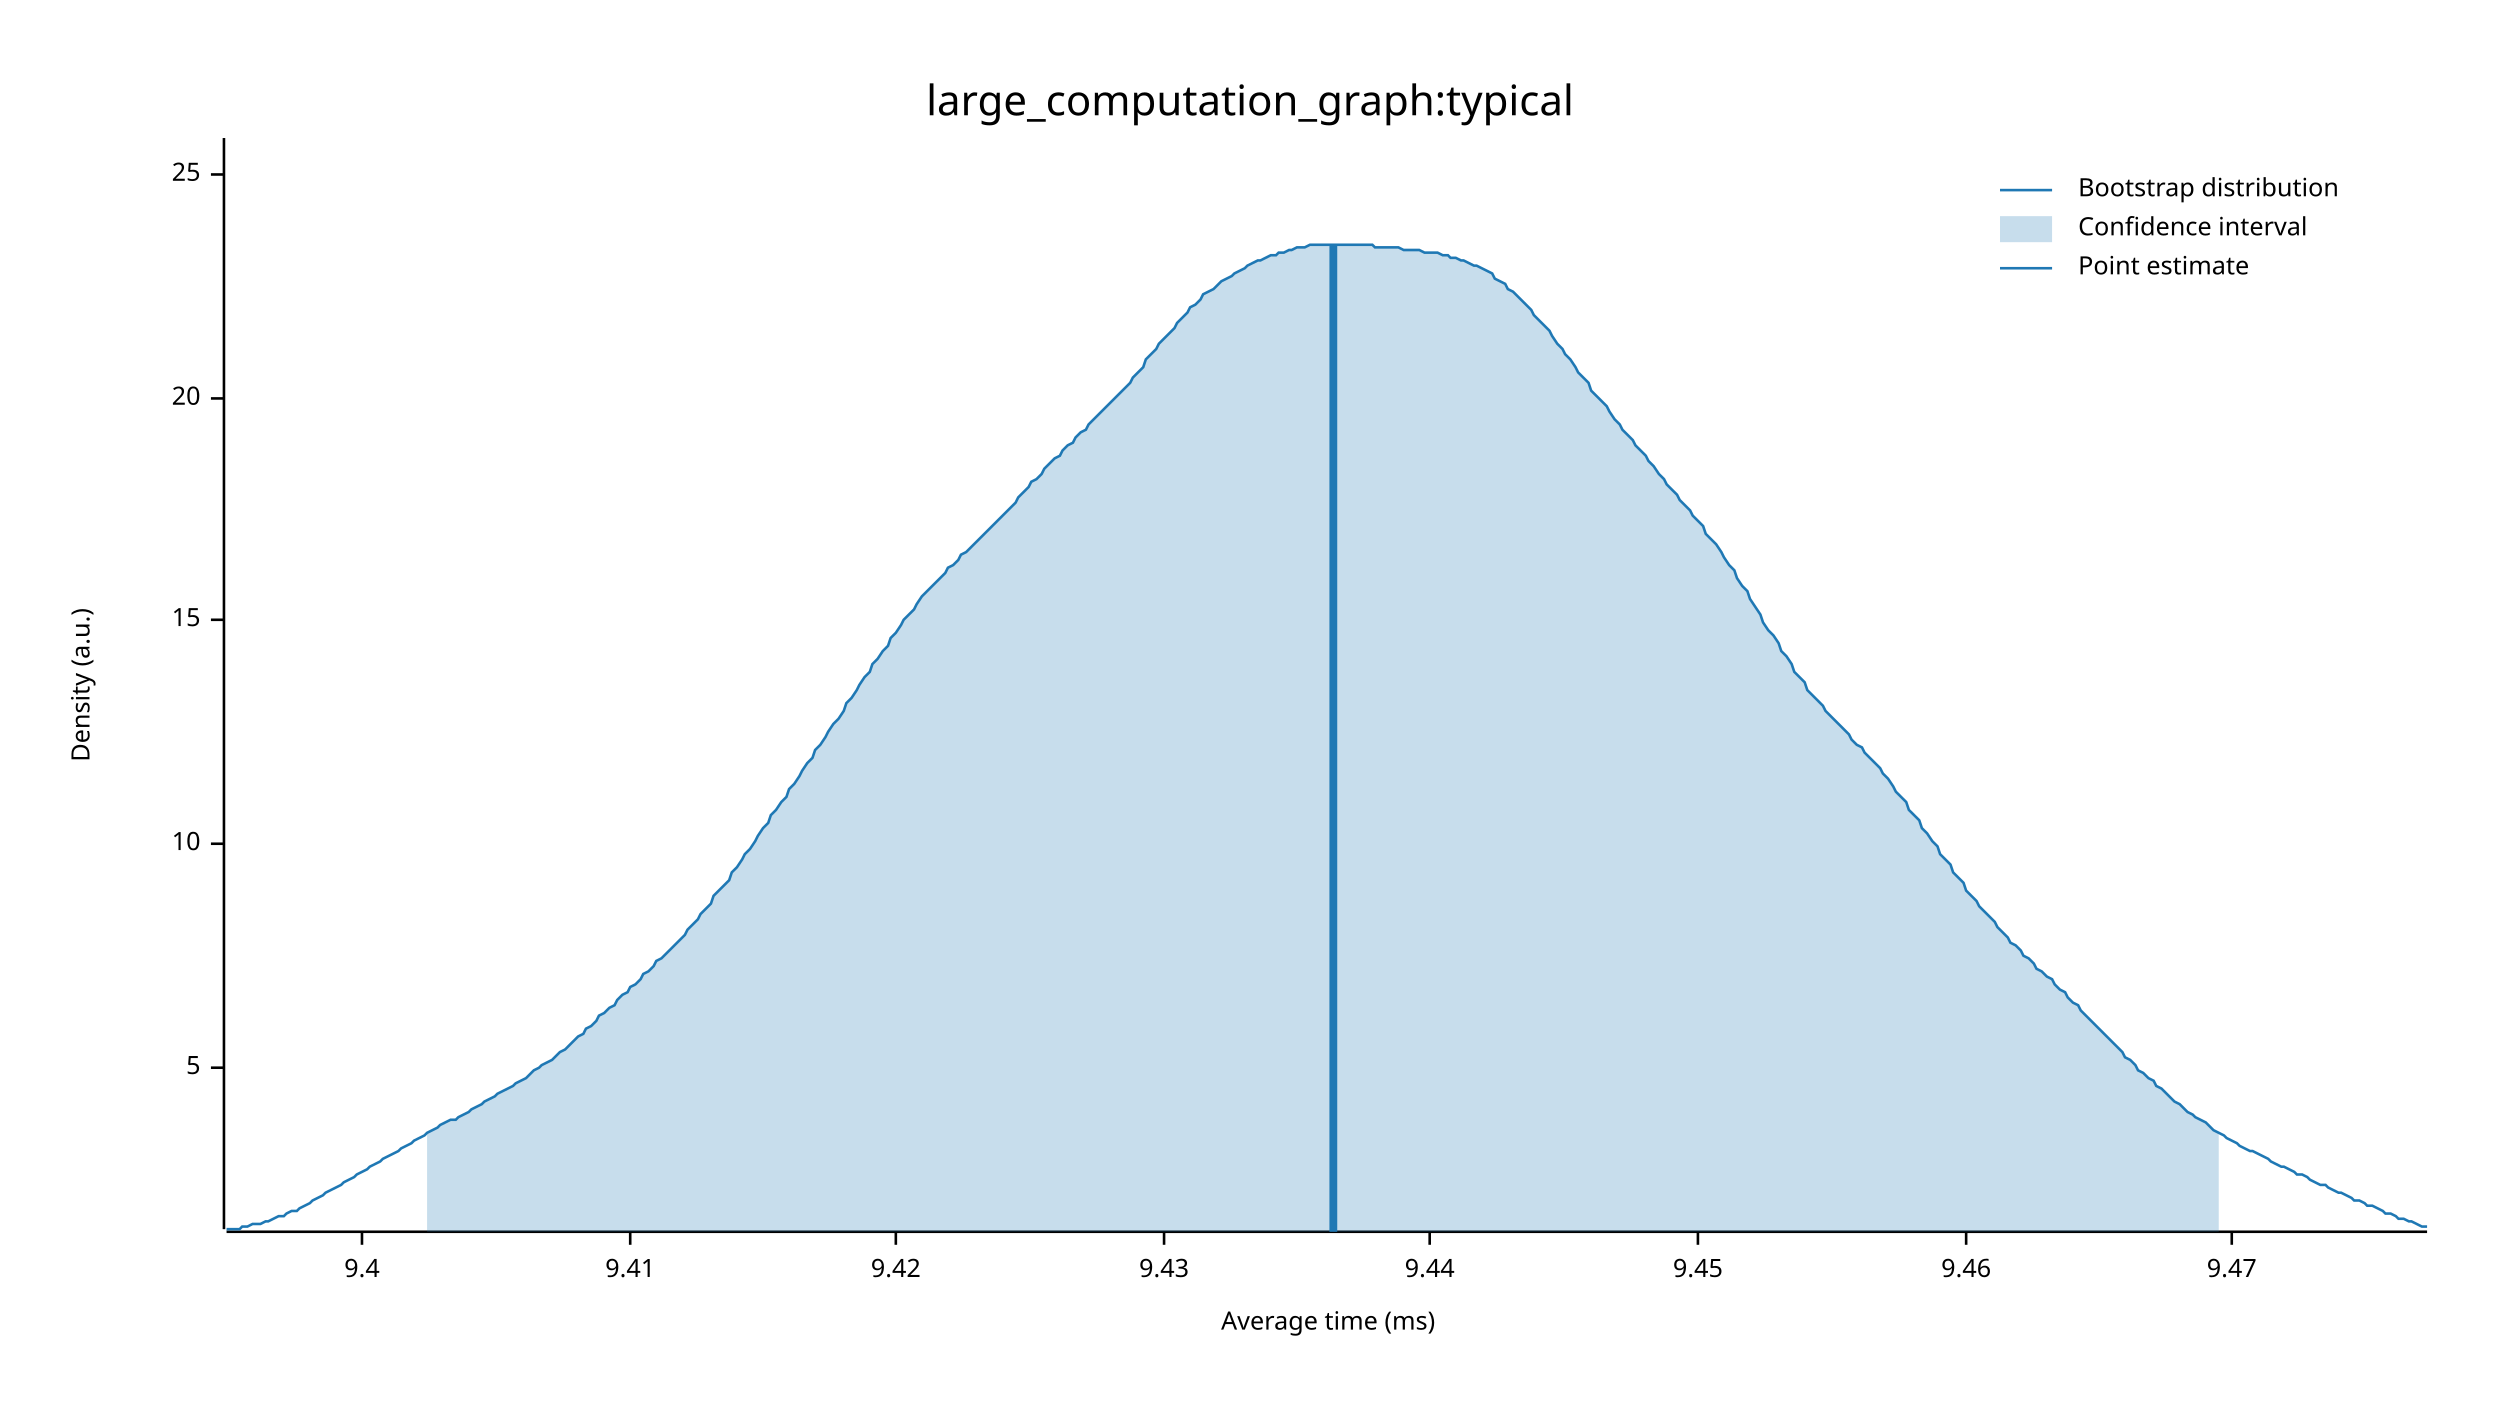
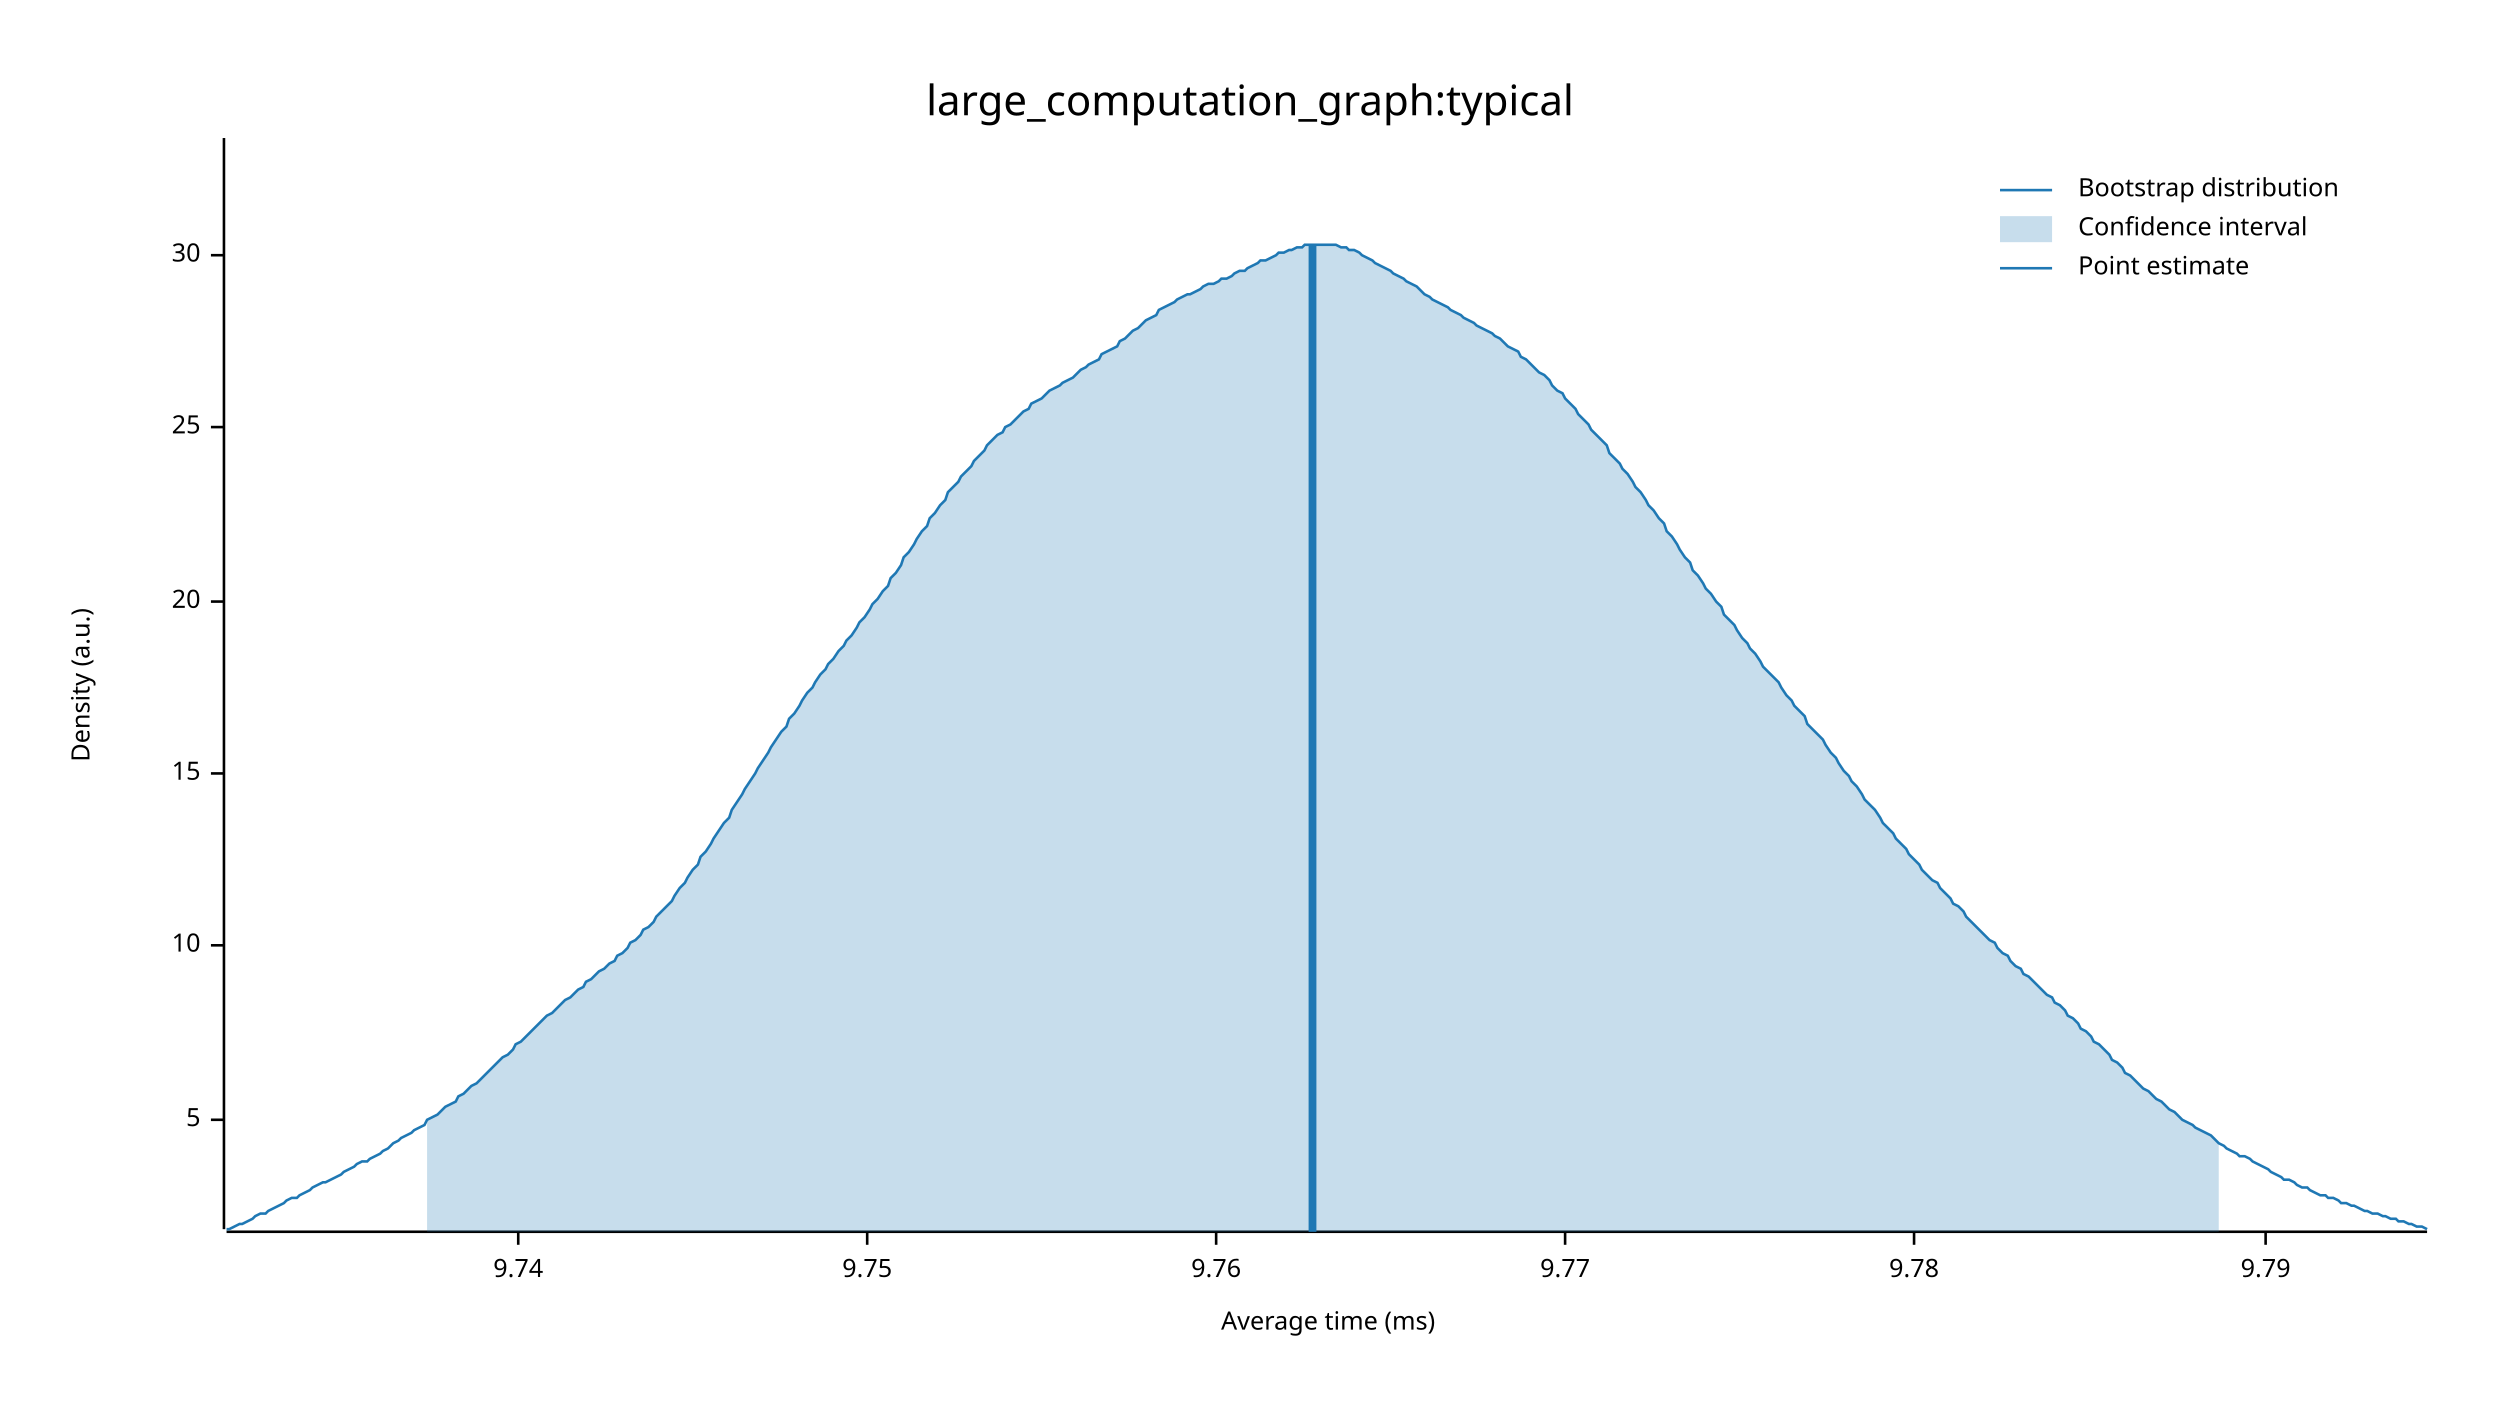
<svg xmlns="http://www.w3.org/2000/svg" width="960" height="540" viewBox="0 0 960 540">
  <text x="480" y="32" dy="0.76em" text-anchor="middle" font-family="sans-serif" font-size="16.129" opacity="1" fill="#000000">
large_computation_graph:typical
</text>
  <text x="27" y="263" dy="0.76em" text-anchor="middle" font-family="sans-serif" font-size="9.677" opacity="1" fill="#000000" transform="rotate(270, 27, 263)">
Density (a.u.)
</text>
  <text x="510" y="513" dy="-0.5ex" text-anchor="middle" font-family="sans-serif" font-size="9.677" opacity="1" fill="#000000">
Average time (ms)
</text>
  <polyline fill="none" opacity="1" stroke="#000000" stroke-width="1" points="86,53 86,472 " />
-   <text x="77" y="410" dy="0.5ex" text-anchor="end" font-family="sans-serif" font-size="9.677" opacity="1" fill="#000000">
+   <text x="77" y="430" dy="0.5ex" text-anchor="end" font-family="sans-serif" font-size="9.677" opacity="1" fill="#000000">
5
</text>
-   <polyline fill="none" opacity="1" stroke="#000000" stroke-width="1" points="81,410 86,410 " />
-   <text x="77" y="324" dy="0.5ex" text-anchor="end" font-family="sans-serif" font-size="9.677" opacity="1" fill="#000000">
+   <polyline fill="none" opacity="1" stroke="#000000" stroke-width="1" points="81,430 86,430 " />
+   <text x="77" y="363" dy="0.5ex" text-anchor="end" font-family="sans-serif" font-size="9.677" opacity="1" fill="#000000">
10
</text>
-   <polyline fill="none" opacity="1" stroke="#000000" stroke-width="1" points="81,324 86,324 " />
-   <text x="77" y="238" dy="0.5ex" text-anchor="end" font-family="sans-serif" font-size="9.677" opacity="1" fill="#000000">
+   <polyline fill="none" opacity="1" stroke="#000000" stroke-width="1" points="81,363 86,363 " />
+   <text x="77" y="297" dy="0.5ex" text-anchor="end" font-family="sans-serif" font-size="9.677" opacity="1" fill="#000000">
15
</text>
-   <polyline fill="none" opacity="1" stroke="#000000" stroke-width="1" points="81,238 86,238 " />
-   <text x="77" y="153" dy="0.5ex" text-anchor="end" font-family="sans-serif" font-size="9.677" opacity="1" fill="#000000">
+   <polyline fill="none" opacity="1" stroke="#000000" stroke-width="1" points="81,297 86,297 " />
+   <text x="77" y="231" dy="0.5ex" text-anchor="end" font-family="sans-serif" font-size="9.677" opacity="1" fill="#000000">
20
</text>
-   <polyline fill="none" opacity="1" stroke="#000000" stroke-width="1" points="81,153 86,153 " />
-   <text x="77" y="67" dy="0.5ex" text-anchor="end" font-family="sans-serif" font-size="9.677" opacity="1" fill="#000000">
+   <polyline fill="none" opacity="1" stroke="#000000" stroke-width="1" points="81,231 86,231 " />
+   <text x="77" y="164" dy="0.5ex" text-anchor="end" font-family="sans-serif" font-size="9.677" opacity="1" fill="#000000">
25
</text>
-   <polyline fill="none" opacity="1" stroke="#000000" stroke-width="1" points="81,67 86,67 " />
+   <polyline fill="none" opacity="1" stroke="#000000" stroke-width="1" points="81,164 86,164 " />
+   <text x="77" y="98" dy="0.5ex" text-anchor="end" font-family="sans-serif" font-size="9.677" opacity="1" fill="#000000">
+ 30
+ </text>
+   <polyline fill="none" opacity="1" stroke="#000000" stroke-width="1" points="81,98 86,98 " />
  <polyline fill="none" opacity="1" stroke="#000000" stroke-width="1" points="87,473 932,473 " />
-   <text x="139" y="483" dy="0.76em" text-anchor="middle" font-family="sans-serif" font-size="9.677" opacity="1" fill="#000000">
- 9.4
+   <text x="199" y="483" dy="0.76em" text-anchor="middle" font-family="sans-serif" font-size="9.677" opacity="1" fill="#000000">
+ 9.74
</text>
-   <polyline fill="none" opacity="1" stroke="#000000" stroke-width="1" points="139,473 139,478 " />
-   <text x="242" y="483" dy="0.76em" text-anchor="middle" font-family="sans-serif" font-size="9.677" opacity="1" fill="#000000">
- 9.41
+   <polyline fill="none" opacity="1" stroke="#000000" stroke-width="1" points="199,473 199,478 " />
+   <text x="333" y="483" dy="0.76em" text-anchor="middle" font-family="sans-serif" font-size="9.677" opacity="1" fill="#000000">
+ 9.75
</text>
-   <polyline fill="none" opacity="1" stroke="#000000" stroke-width="1" points="242,473 242,478 " />
-   <text x="344" y="483" dy="0.76em" text-anchor="middle" font-family="sans-serif" font-size="9.677" opacity="1" fill="#000000">
- 9.42
+   <polyline fill="none" opacity="1" stroke="#000000" stroke-width="1" points="333,473 333,478 " />
+   <text x="467" y="483" dy="0.76em" text-anchor="middle" font-family="sans-serif" font-size="9.677" opacity="1" fill="#000000">
+ 9.76
</text>
-   <polyline fill="none" opacity="1" stroke="#000000" stroke-width="1" points="344,473 344,478 " />
-   <text x="447" y="483" dy="0.76em" text-anchor="middle" font-family="sans-serif" font-size="9.677" opacity="1" fill="#000000">
- 9.43
+   <polyline fill="none" opacity="1" stroke="#000000" stroke-width="1" points="467,473 467,478 " />
+   <text x="601" y="483" dy="0.76em" text-anchor="middle" font-family="sans-serif" font-size="9.677" opacity="1" fill="#000000">
+ 9.77
</text>
-   <polyline fill="none" opacity="1" stroke="#000000" stroke-width="1" points="447,473 447,478 " />
-   <text x="549" y="483" dy="0.76em" text-anchor="middle" font-family="sans-serif" font-size="9.677" opacity="1" fill="#000000">
- 9.44
+   <polyline fill="none" opacity="1" stroke="#000000" stroke-width="1" points="601,473 601,478 " />
+   <text x="735" y="483" dy="0.76em" text-anchor="middle" font-family="sans-serif" font-size="9.677" opacity="1" fill="#000000">
+ 9.78
</text>
-   <polyline fill="none" opacity="1" stroke="#000000" stroke-width="1" points="549,473 549,478 " />
-   <text x="652" y="483" dy="0.76em" text-anchor="middle" font-family="sans-serif" font-size="9.677" opacity="1" fill="#000000">
- 9.45
+   <polyline fill="none" opacity="1" stroke="#000000" stroke-width="1" points="735,473 735,478 " />
+   <text x="870" y="483" dy="0.76em" text-anchor="middle" font-family="sans-serif" font-size="9.677" opacity="1" fill="#000000">
+ 9.79
</text>
-   <polyline fill="none" opacity="1" stroke="#000000" stroke-width="1" points="652,473 652,478 " />
-   <text x="755" y="483" dy="0.76em" text-anchor="middle" font-family="sans-serif" font-size="9.677" opacity="1" fill="#000000">
- 9.46
- </text>
-   <polyline fill="none" opacity="1" stroke="#000000" stroke-width="1" points="755,473 755,478 " />
-   <text x="857" y="483" dy="0.76em" text-anchor="middle" font-family="sans-serif" font-size="9.677" opacity="1" fill="#000000">
- 9.47
- </text>
-   <polyline fill="none" opacity="1" stroke="#000000" stroke-width="1" points="857,473 857,478 " />
-   <polyline fill="none" opacity="1" stroke="#1F78B4" stroke-width="1" points="87,472 88,472 90,472 92,472 93,471 95,471 97,470 98,470 100,470 102,469 103,469 105,468 107,467 109,467 110,466 112,465 114,465 115,464 117,463 119,462 120,461 122,460 124,459 125,458 127,457 129,456 131,455 132,454 134,453 136,452 137,451 139,450 141,449 142,448 144,447 146,446 147,445 149,444 151,443 153,442 154,441 156,440 158,439 159,438 161,437 163,436 164,435 166,434 168,433 169,432 171,431 173,430 175,430 176,429 178,428 180,427 181,426 183,425 185,424 186,423 188,422 190,421 191,420 193,419 195,418 197,417 198,416 200,415 202,414 203,413 205,411 207,410 208,409 210,408 212,407 214,405 215,404 217,403 219,401 220,400 222,398 224,397 225,395 227,394 229,392 230,390 232,389 234,387 236,386 237,384 239,382 241,381 242,379 244,378 246,376 247,374 249,373 251,371 252,369 254,368 256,366 258,364 259,363 261,361 263,359 264,357 266,355 268,353 269,351 271,349 273,347 274,344 276,342 278,340 280,338 281,335 283,333 285,330 286,328 288,326 290,323 291,321 293,318 295,316 296,313 298,311 300,308 302,306 303,303 305,301 307,298 308,296 310,293 312,291 313,288 315,286 317,283 318,281 320,278 322,276 324,273 325,270 327,268 329,265 330,263 332,260 334,258 335,255 337,253 339,250 341,248 342,245 344,243 346,240 347,238 349,236 351,234 352,232 354,229 356,227 357,226 359,224 361,222 363,220 364,218 366,217 368,215 369,213 371,212 373,210 374,209 376,207 378,205 379,204 381,202 383,200 385,198 386,197 388,195 390,193 391,191 393,189 395,187 396,185 398,184 400,182 401,180 403,178 405,176 407,175 408,173 410,171 412,170 413,168 415,166 417,165 418,163 420,161 422,159 423,158 425,156 427,154 429,152 430,151 432,149 434,147 435,145 437,143 439,141 440,138 442,136 444,134 445,132 447,130 449,128 451,126 452,124 454,122 456,120 457,118 459,117 461,115 462,113 464,112 466,111 468,109 469,108 471,107 473,106 474,105 476,104 478,103 479,102 481,101 483,100 484,100 486,99 488,98 490,98 491,97 493,97 495,96 496,96 498,95 500,95 501,95 503,94 505,94 506,94 508,94 510,94 512,94 513,94 515,94 517,94 518,94 520,94 522,94 523,94 525,94 527,94 528,95 530,95 532,95 534,95 535,95 537,95 539,96 540,96 542,96 544,96 545,96 547,97 549,97 550,97 552,97 554,98 556,98 557,99 559,99 561,100 562,100 564,101 566,102 567,102 569,103 571,104 573,105 574,107 576,108 578,109 579,111 581,112 583,114 584,115 586,117 588,119 589,121 591,123 593,125 595,127 596,129 598,132 600,134 601,136 603,138 605,141 606,143 608,145 610,147 611,150 613,152 615,154 617,156 618,158 620,161 622,163 623,165 625,167 627,169 628,171 630,173 632,175 633,177 635,179 637,182 639,184 640,186 642,188 644,190 645,192 647,194 649,196 650,198 652,200 654,202 655,205 657,207 659,209 661,212 662,214 664,217 666,219 667,222 669,225 671,227 672,230 674,233 676,236 677,239 679,242 681,244 683,247 684,250 686,252 688,255 689,258 691,260 693,262 694,265 696,267 698,269 700,271 701,273 703,275 705,277 706,278 708,280 710,282 711,284 713,286 715,287 716,289 718,291 720,293 722,295 723,297 725,299 727,302 728,304 730,306 732,308 733,311 735,313 737,315 738,318 740,320 742,323 744,325 745,328 747,330 749,332 750,335 752,337 754,339 755,342 757,344 759,346 760,348 762,350 764,352 766,354 767,356 769,358 771,360 772,362 774,363 776,365 777,367 779,368 781,370 782,372 784,373 786,375 788,376 789,378 791,380 793,381 794,383 796,385 798,386 799,388 801,390 803,392 804,393 806,395 808,397 810,399 811,400 813,402 815,404 816,406 818,407 820,409 821,411 823,412 825,414 827,415 828,417 830,418 832,420 833,421 835,423 837,424 838,425 840,427 842,428 843,429 845,430 847,431 849,433 850,434 852,435 854,436 855,437 857,438 859,439 860,440 862,441 864,442 865,442 867,443 869,444 871,445 872,446 874,447 876,448 877,448 879,449 881,450 882,451 884,451 886,452 887,453 889,454 891,455 893,455 894,456 896,457 898,458 899,458 901,459 903,460 904,461 906,461 908,462 909,463 911,463 913,464 915,465 916,466 918,466 920,467 921,468 923,468 925,469 926,469 928,470 930,471 932,471 " />
-   <polygon opacity="0.25" fill="#1F78B4" points="164,435 166,434 168,433 169,432 171,431 173,430 175,430 176,429 178,428 180,427 181,426 183,425 185,424 186,423 188,422 190,421 191,420 193,419 195,418 197,417 198,416 200,415 202,414 203,413 205,411 207,410 208,409 210,408 212,407 214,405 215,404 217,403 219,401 220,400 222,398 224,397 225,395 227,394 229,392 230,390 232,389 234,387 236,386 237,384 239,382 241,381 242,379 244,378 246,376 247,374 249,373 251,371 252,369 254,368 256,366 258,364 259,363 261,361 263,359 264,357 266,355 268,353 269,351 271,349 273,347 274,344 276,342 278,340 280,338 281,335 283,333 285,330 286,328 288,326 290,323 291,321 293,318 295,316 296,313 298,311 300,308 302,306 303,303 305,301 307,298 308,296 310,293 312,291 313,288 315,286 317,283 318,281 320,278 322,276 324,273 325,270 327,268 329,265 330,263 332,260 334,258 335,255 337,253 339,250 341,248 342,245 344,243 346,240 347,238 349,236 351,234 352,232 354,229 356,227 357,226 359,224 361,222 363,220 364,218 366,217 368,215 369,213 371,212 373,210 374,209 376,207 378,205 379,204 381,202 383,200 385,198 386,197 388,195 390,193 391,191 393,189 395,187 396,185 398,184 400,182 401,180 403,178 405,176 407,175 408,173 410,171 412,170 413,168 415,166 417,165 418,163 420,161 422,159 423,158 425,156 427,154 429,152 430,151 432,149 434,147 435,145 437,143 439,141 440,138 442,136 444,134 445,132 447,130 449,128 451,126 452,124 454,122 456,120 457,118 459,117 461,115 462,113 464,112 466,111 468,109 469,108 471,107 473,106 474,105 476,104 478,103 479,102 481,101 483,100 484,100 486,99 488,98 490,98 491,97 493,97 495,96 496,96 498,95 500,95 501,95 503,94 505,94 506,94 508,94 510,94 512,94 513,94 515,94 517,94 518,94 520,94 522,94 523,94 525,94 527,94 528,95 530,95 532,95 534,95 535,95 537,95 539,96 540,96 542,96 544,96 545,96 547,97 549,97 550,97 552,97 554,98 556,98 557,99 559,99 561,100 562,100 564,101 566,102 567,102 569,103 571,104 573,105 574,107 576,108 578,109 579,111 581,112 583,114 584,115 586,117 588,119 589,121 591,123 593,125 595,127 596,129 598,132 600,134 601,136 603,138 605,141 606,143 608,145 610,147 611,150 613,152 615,154 617,156 618,158 620,161 622,163 623,165 625,167 627,169 628,171 630,173 632,175 633,177 635,179 637,182 639,184 640,186 642,188 644,190 645,192 647,194 649,196 650,198 652,200 654,202 655,205 657,207 659,209 661,212 662,214 664,217 666,219 667,222 669,225 671,227 672,230 674,233 676,236 677,239 679,242 681,244 683,247 684,250 686,252 688,255 689,258 691,260 693,262 694,265 696,267 698,269 700,271 701,273 703,275 705,277 706,278 708,280 710,282 711,284 713,286 715,287 716,289 718,291 720,293 722,295 723,297 725,299 727,302 728,304 730,306 732,308 733,311 735,313 737,315 738,318 740,320 742,323 744,325 745,328 747,330 749,332 750,335 752,337 754,339 755,342 757,344 759,346 760,348 762,350 764,352 766,354 767,356 769,358 771,360 772,362 774,363 776,365 777,367 779,368 781,370 782,372 784,373 786,375 788,376 789,378 791,380 793,381 794,383 796,385 798,386 799,388 801,390 803,392 804,393 806,395 808,397 810,399 811,400 813,402 815,404 816,406 818,407 820,409 821,411 823,412 825,414 827,415 828,417 830,418 832,420 833,421 835,423 837,424 838,425 840,427 842,428 843,429 845,430 847,431 849,433 850,434 852,435 852,473 164,473 " />
-   <polyline fill="none" opacity="1" stroke="#1F78B4" stroke-width="3" points="512,473 512,94 " />
+   <polyline fill="none" opacity="1" stroke="#000000" stroke-width="1" points="870,473 870,478 " />
+   <polyline fill="none" opacity="1" stroke="#1F78B4" stroke-width="1" points="87,472 88,472 90,471 92,470 93,470 95,469 97,468 98,467 100,466 102,466 103,465 105,464 107,463 109,462 110,461 112,460 114,460 115,459 117,458 119,457 120,456 122,455 124,454 125,454 127,453 129,452 131,451 132,450 134,449 136,448 137,447 139,446 141,446 142,445 144,444 146,443 147,442 149,441 151,439 153,438 154,437 156,436 158,435 159,434 161,433 163,432 164,430 166,429 168,428 169,427 171,425 173,424 175,423 176,421 178,420 180,418 181,417 183,416 185,414 186,413 188,411 190,409 191,408 193,406 195,405 197,403 198,401 200,400 202,398 203,397 205,395 207,393 208,392 210,390 212,389 214,387 215,386 217,384 219,383 220,382 222,380 224,379 225,377 227,376 229,374 230,373 232,372 234,370 236,369 237,367 239,366 241,364 242,362 244,361 246,359 247,357 249,356 251,354 252,352 254,350 256,348 258,346 259,344 261,341 263,339 264,337 266,334 268,332 269,329 271,327 273,324 274,322 276,319 278,316 280,314 281,311 283,308 285,305 286,303 288,300 290,297 291,295 293,292 295,289 296,287 298,284 300,281 302,279 303,276 305,274 307,271 308,269 310,266 312,264 313,262 315,259 317,257 318,255 320,253 322,250 324,248 325,246 327,244 329,241 330,239 332,237 334,234 335,232 337,230 339,227 341,225 342,222 344,220 346,217 347,214 349,212 351,209 352,207 354,204 356,202 357,199 359,197 361,194 363,192 364,189 366,187 368,185 369,183 371,181 373,179 374,177 376,175 378,173 379,171 381,169 383,167 385,166 386,164 388,163 390,161 391,160 393,158 395,157 396,155 398,154 400,153 401,152 403,150 405,149 407,148 408,147 410,146 412,145 413,144 415,142 417,141 418,140 420,139 422,138 423,136 425,135 427,134 429,133 430,131 432,130 434,128 435,127 437,126 439,124 440,123 442,122 444,121 445,119 447,118 449,117 451,116 452,115 454,114 456,113 457,113 459,112 461,111 462,110 464,109 466,109 468,108 469,107 471,107 473,106 474,105 476,104 478,104 479,103 481,102 483,101 484,100 486,100 488,99 490,98 491,97 493,97 495,96 496,96 498,95 500,95 501,94 503,94 505,94 506,94 508,94 510,94 512,94 513,94 515,95 517,95 518,96 520,96 522,97 523,98 525,99 527,100 528,101 530,102 532,103 534,104 535,105 537,106 539,107 540,108 542,109 544,110 545,111 547,113 549,114 550,115 552,116 554,117 556,118 557,119 559,120 561,121 562,122 564,123 566,124 567,125 569,126 571,127 573,128 574,129 576,130 578,132 579,133 581,134 583,135 584,137 586,138 588,140 589,141 591,143 593,144 595,146 596,148 598,150 600,151 601,153 603,155 605,157 606,159 608,161 610,163 611,165 613,167 615,169 617,171 618,174 620,176 622,178 623,180 625,182 627,185 628,187 630,189 632,192 633,194 635,196 637,199 639,201 640,204 642,206 644,209 645,211 647,214 649,216 650,219 652,221 654,224 655,226 657,228 659,231 661,233 662,236 664,238 666,240 667,242 669,245 671,247 672,249 674,251 676,254 677,256 679,258 681,260 683,262 684,264 686,267 688,269 689,271 691,273 693,275 694,278 696,280 698,282 700,284 701,286 703,289 705,291 706,293 708,296 710,298 711,300 713,302 715,305 716,307 718,309 720,311 722,314 723,316 725,318 727,320 728,322 730,324 732,326 733,328 735,330 737,332 738,334 740,336 742,338 744,339 745,341 747,343 749,345 750,347 752,348 754,350 755,352 757,354 759,356 760,357 762,359 764,361 766,362 767,364 769,366 771,367 772,369 774,371 776,372 777,374 779,375 781,377 782,378 784,380 786,382 788,383 789,385 791,386 793,388 794,390 796,391 798,393 799,395 801,396 803,398 804,400 806,401 808,403 810,405 811,407 813,408 815,410 816,412 818,413 820,415 821,416 823,418 825,419 827,421 828,422 830,423 832,425 833,426 835,427 837,429 838,430 840,431 842,432 843,433 845,434 847,435 849,436 850,437 852,439 854,440 855,441 857,442 859,443 860,444 862,444 864,445 865,446 867,447 869,448 871,449 872,450 874,451 876,452 877,453 879,453 881,454 882,455 884,456 886,456 887,457 889,458 891,459 893,459 894,460 896,460 898,461 899,462 901,462 903,463 904,463 906,464 908,465 909,465 911,466 913,466 915,467 916,467 918,468 920,468 921,469 923,469 925,470 926,470 928,471 930,471 932,472 " />
+   <polygon opacity="0.25" fill="#1F78B4" points="164,430 166,429 168,428 169,427 171,425 173,424 175,423 176,421 178,420 180,418 181,417 183,416 185,414 186,413 188,411 190,409 191,408 193,406 195,405 197,403 198,401 200,400 202,398 203,397 205,395 207,393 208,392 210,390 212,389 214,387 215,386 217,384 219,383 220,382 222,380 224,379 225,377 227,376 229,374 230,373 232,372 234,370 236,369 237,367 239,366 241,364 242,362 244,361 246,359 247,357 249,356 251,354 252,352 254,350 256,348 258,346 259,344 261,341 263,339 264,337 266,334 268,332 269,329 271,327 273,324 274,322 276,319 278,316 280,314 281,311 283,308 285,305 286,303 288,300 290,297 291,295 293,292 295,289 296,287 298,284 300,281 302,279 303,276 305,274 307,271 308,269 310,266 312,264 313,262 315,259 317,257 318,255 320,253 322,250 324,248 325,246 327,244 329,241 330,239 332,237 334,234 335,232 337,230 339,227 341,225 342,222 344,220 346,217 347,214 349,212 351,209 352,207 354,204 356,202 357,199 359,197 361,194 363,192 364,189 366,187 368,185 369,183 371,181 373,179 374,177 376,175 378,173 379,171 381,169 383,167 385,166 386,164 388,163 390,161 391,160 393,158 395,157 396,155 398,154 400,153 401,152 403,150 405,149 407,148 408,147 410,146 412,145 413,144 415,142 417,141 418,140 420,139 422,138 423,136 425,135 427,134 429,133 430,131 432,130 434,128 435,127 437,126 439,124 440,123 442,122 444,121 445,119 447,118 449,117 451,116 452,115 454,114 456,113 457,113 459,112 461,111 462,110 464,109 466,109 468,108 469,107 471,107 473,106 474,105 476,104 478,104 479,103 481,102 483,101 484,100 486,100 488,99 490,98 491,97 493,97 495,96 496,96 498,95 500,95 501,94 503,94 505,94 506,94 508,94 510,94 512,94 513,94 515,95 517,95 518,96 520,96 522,97 523,98 525,99 527,100 528,101 530,102 532,103 534,104 535,105 537,106 539,107 540,108 542,109 544,110 545,111 547,113 549,114 550,115 552,116 554,117 556,118 557,119 559,120 561,121 562,122 564,123 566,124 567,125 569,126 571,127 573,128 574,129 576,130 578,132 579,133 581,134 583,135 584,137 586,138 588,140 589,141 591,143 593,144 595,146 596,148 598,150 600,151 601,153 603,155 605,157 606,159 608,161 610,163 611,165 613,167 615,169 617,171 618,174 620,176 622,178 623,180 625,182 627,185 628,187 630,189 632,192 633,194 635,196 637,199 639,201 640,204 642,206 644,209 645,211 647,214 649,216 650,219 652,221 654,224 655,226 657,228 659,231 661,233 662,236 664,238 666,240 667,242 669,245 671,247 672,249 674,251 676,254 677,256 679,258 681,260 683,262 684,264 686,267 688,269 689,271 691,273 693,275 694,278 696,280 698,282 700,284 701,286 703,289 705,291 706,293 708,296 710,298 711,300 713,302 715,305 716,307 718,309 720,311 722,314 723,316 725,318 727,320 728,322 730,324 732,326 733,328 735,330 737,332 738,334 740,336 742,338 744,339 745,341 747,343 749,345 750,347 752,348 754,350 755,352 757,354 759,356 760,357 762,359 764,361 766,362 767,364 769,366 771,367 772,369 774,371 776,372 777,374 779,375 781,377 782,378 784,380 786,382 788,383 789,385 791,386 793,388 794,390 796,391 798,393 799,395 801,396 803,398 804,400 806,401 808,403 810,405 811,407 813,408 815,410 816,412 818,413 820,415 821,416 823,418 825,419 827,421 828,422 830,423 832,425 833,426 835,427 837,429 838,430 840,431 842,432 843,433 845,434 847,435 849,436 850,437 852,439 852,473 164,473 " />
+   <polyline fill="none" opacity="1" stroke="#1F78B4" stroke-width="3" points="504,473 504,94 " />
  <text x="798" y="68" dy="0.76em" text-anchor="start" font-family="sans-serif" font-size="9.677" opacity="1" fill="#000000">
Bootstrap distribution
</text>
  <text x="798" y="83" dy="0.76em" text-anchor="start" font-family="sans-serif" font-size="9.677" opacity="1" fill="#000000">
Confidence interval
</text>
  <text x="798" y="98" dy="0.76em" text-anchor="start" font-family="sans-serif" font-size="9.677" opacity="1" fill="#000000">
Point estimate
</text>
  <polyline fill="none" opacity="1" stroke="#1F78B4" stroke-width="1" points="768,73 788,73 " />
  <rect x="768" y="83" width="20" height="10" opacity="0.25" fill="#1F78B4" stroke="none" />
  <polyline fill="none" opacity="1" stroke="#1F78B4" stroke-width="1" points="768,103 788,103 " />
</svg>
